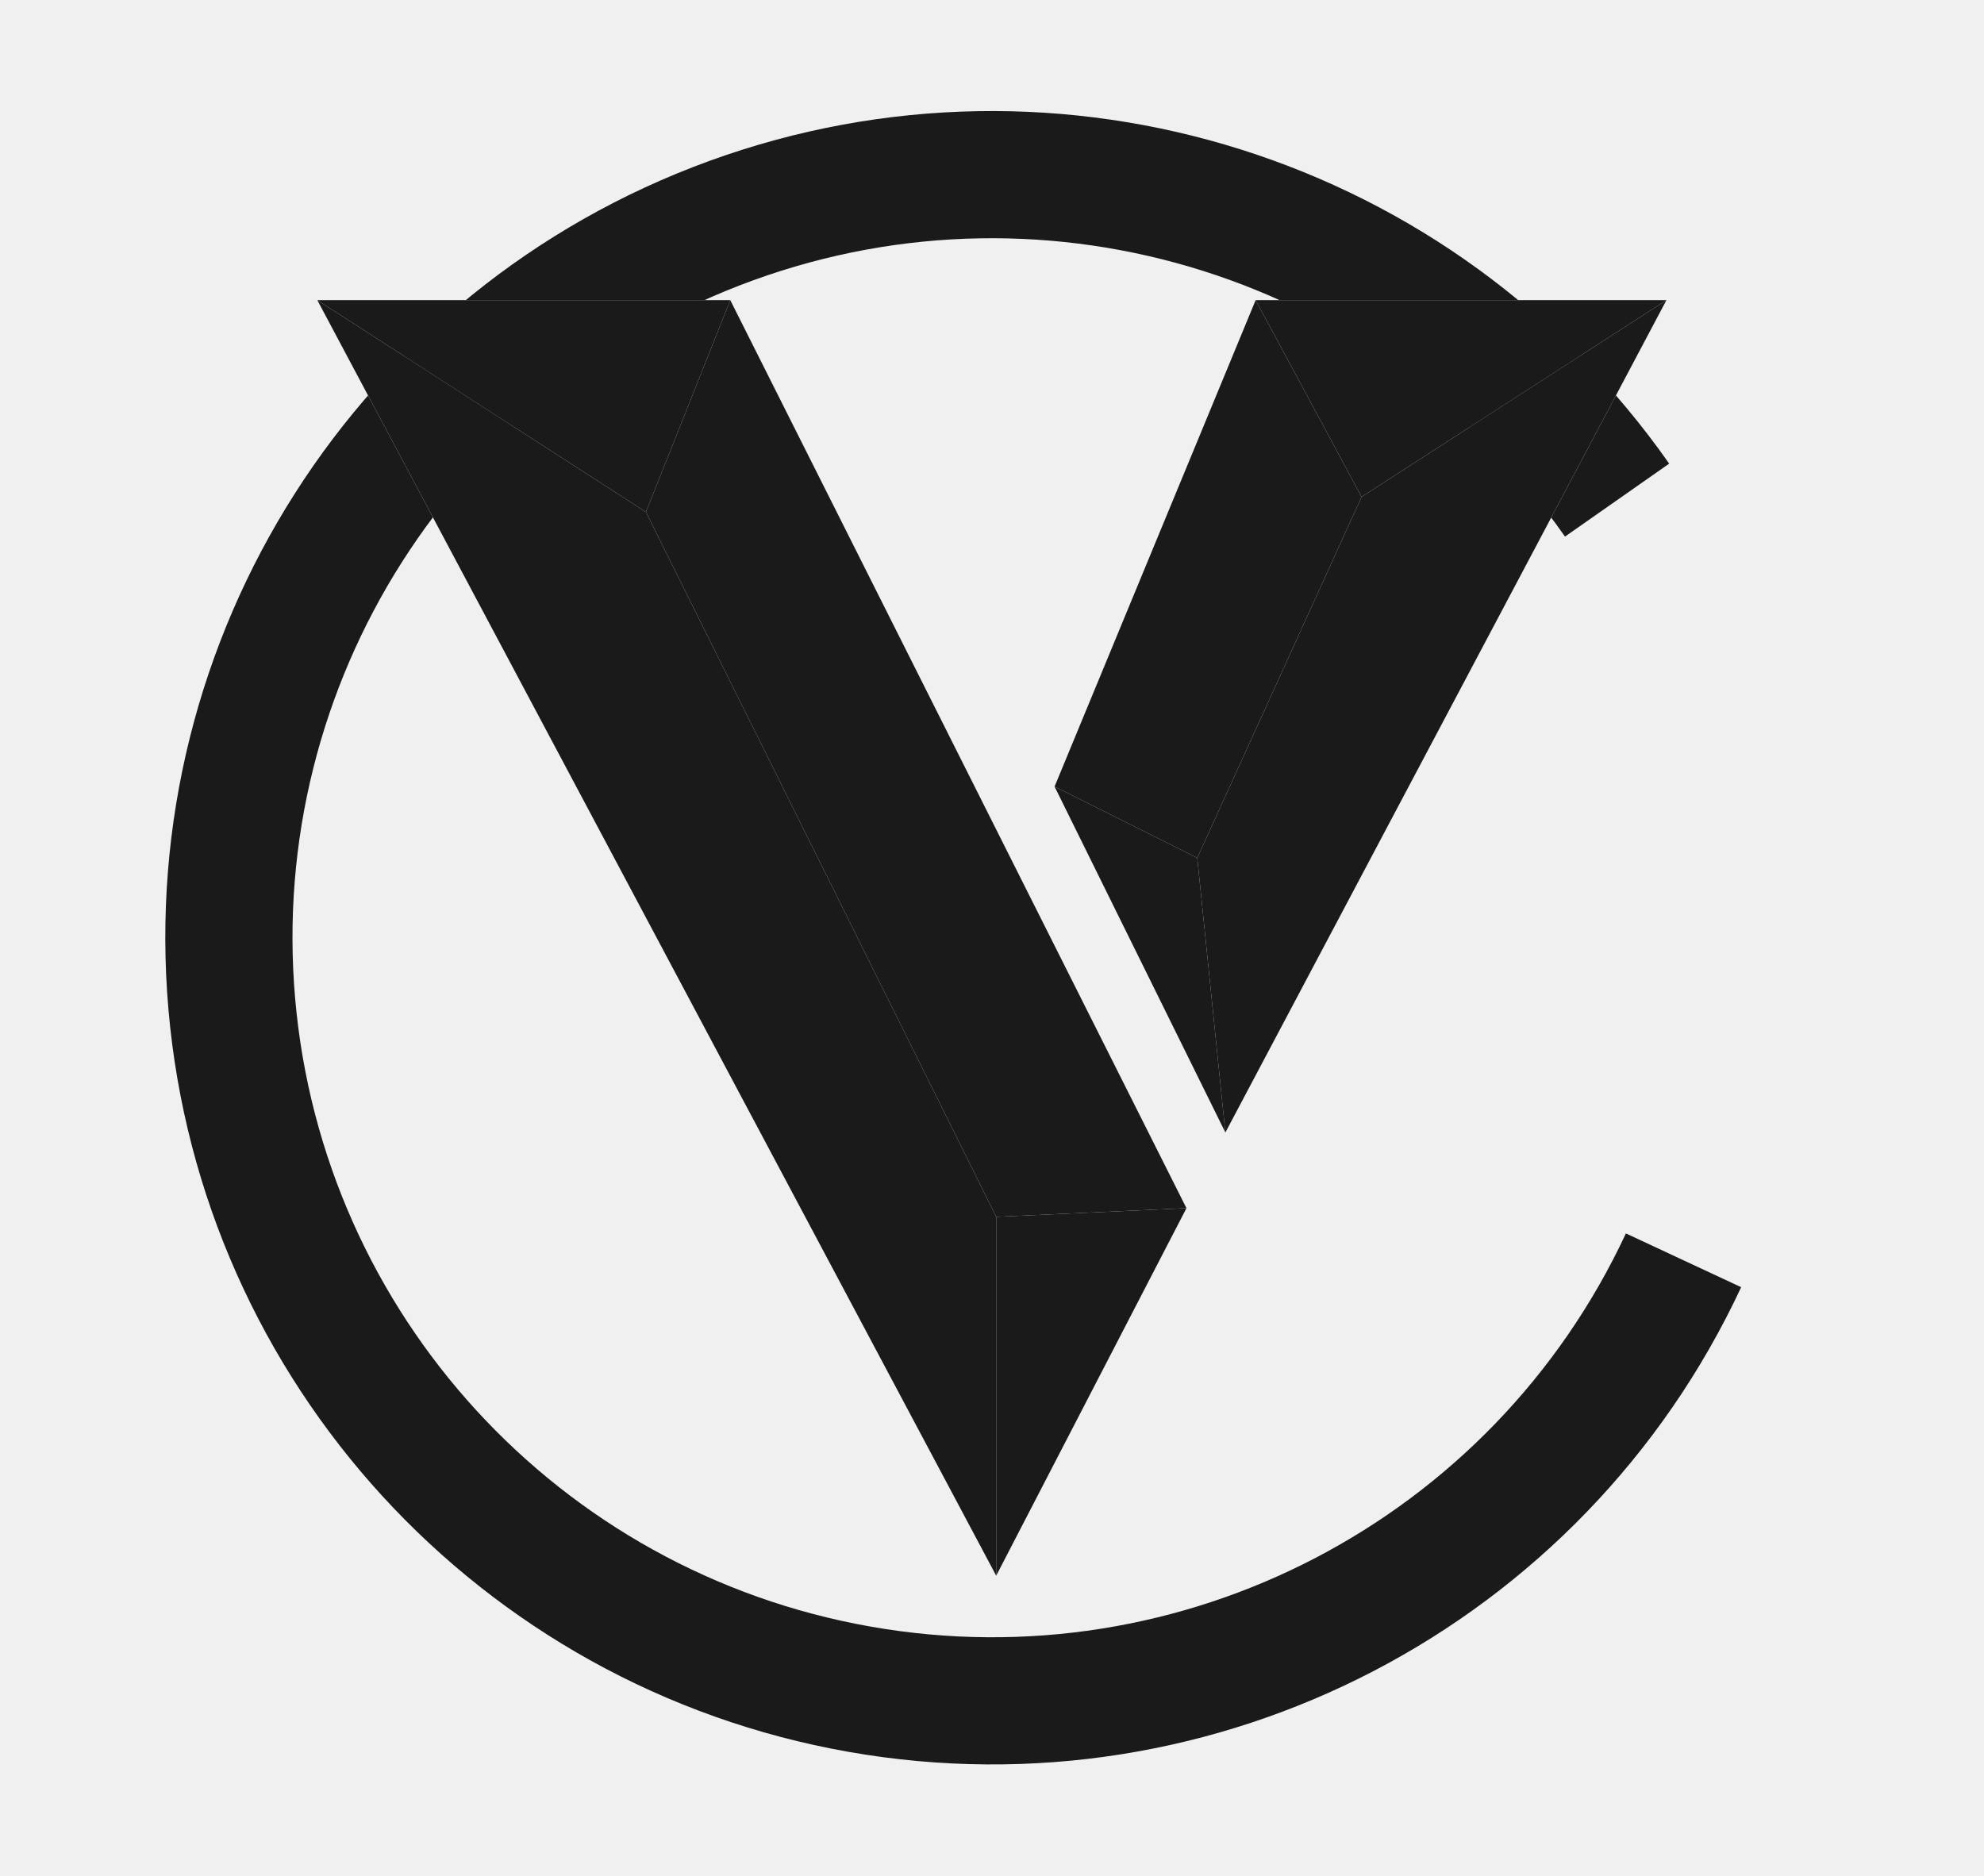
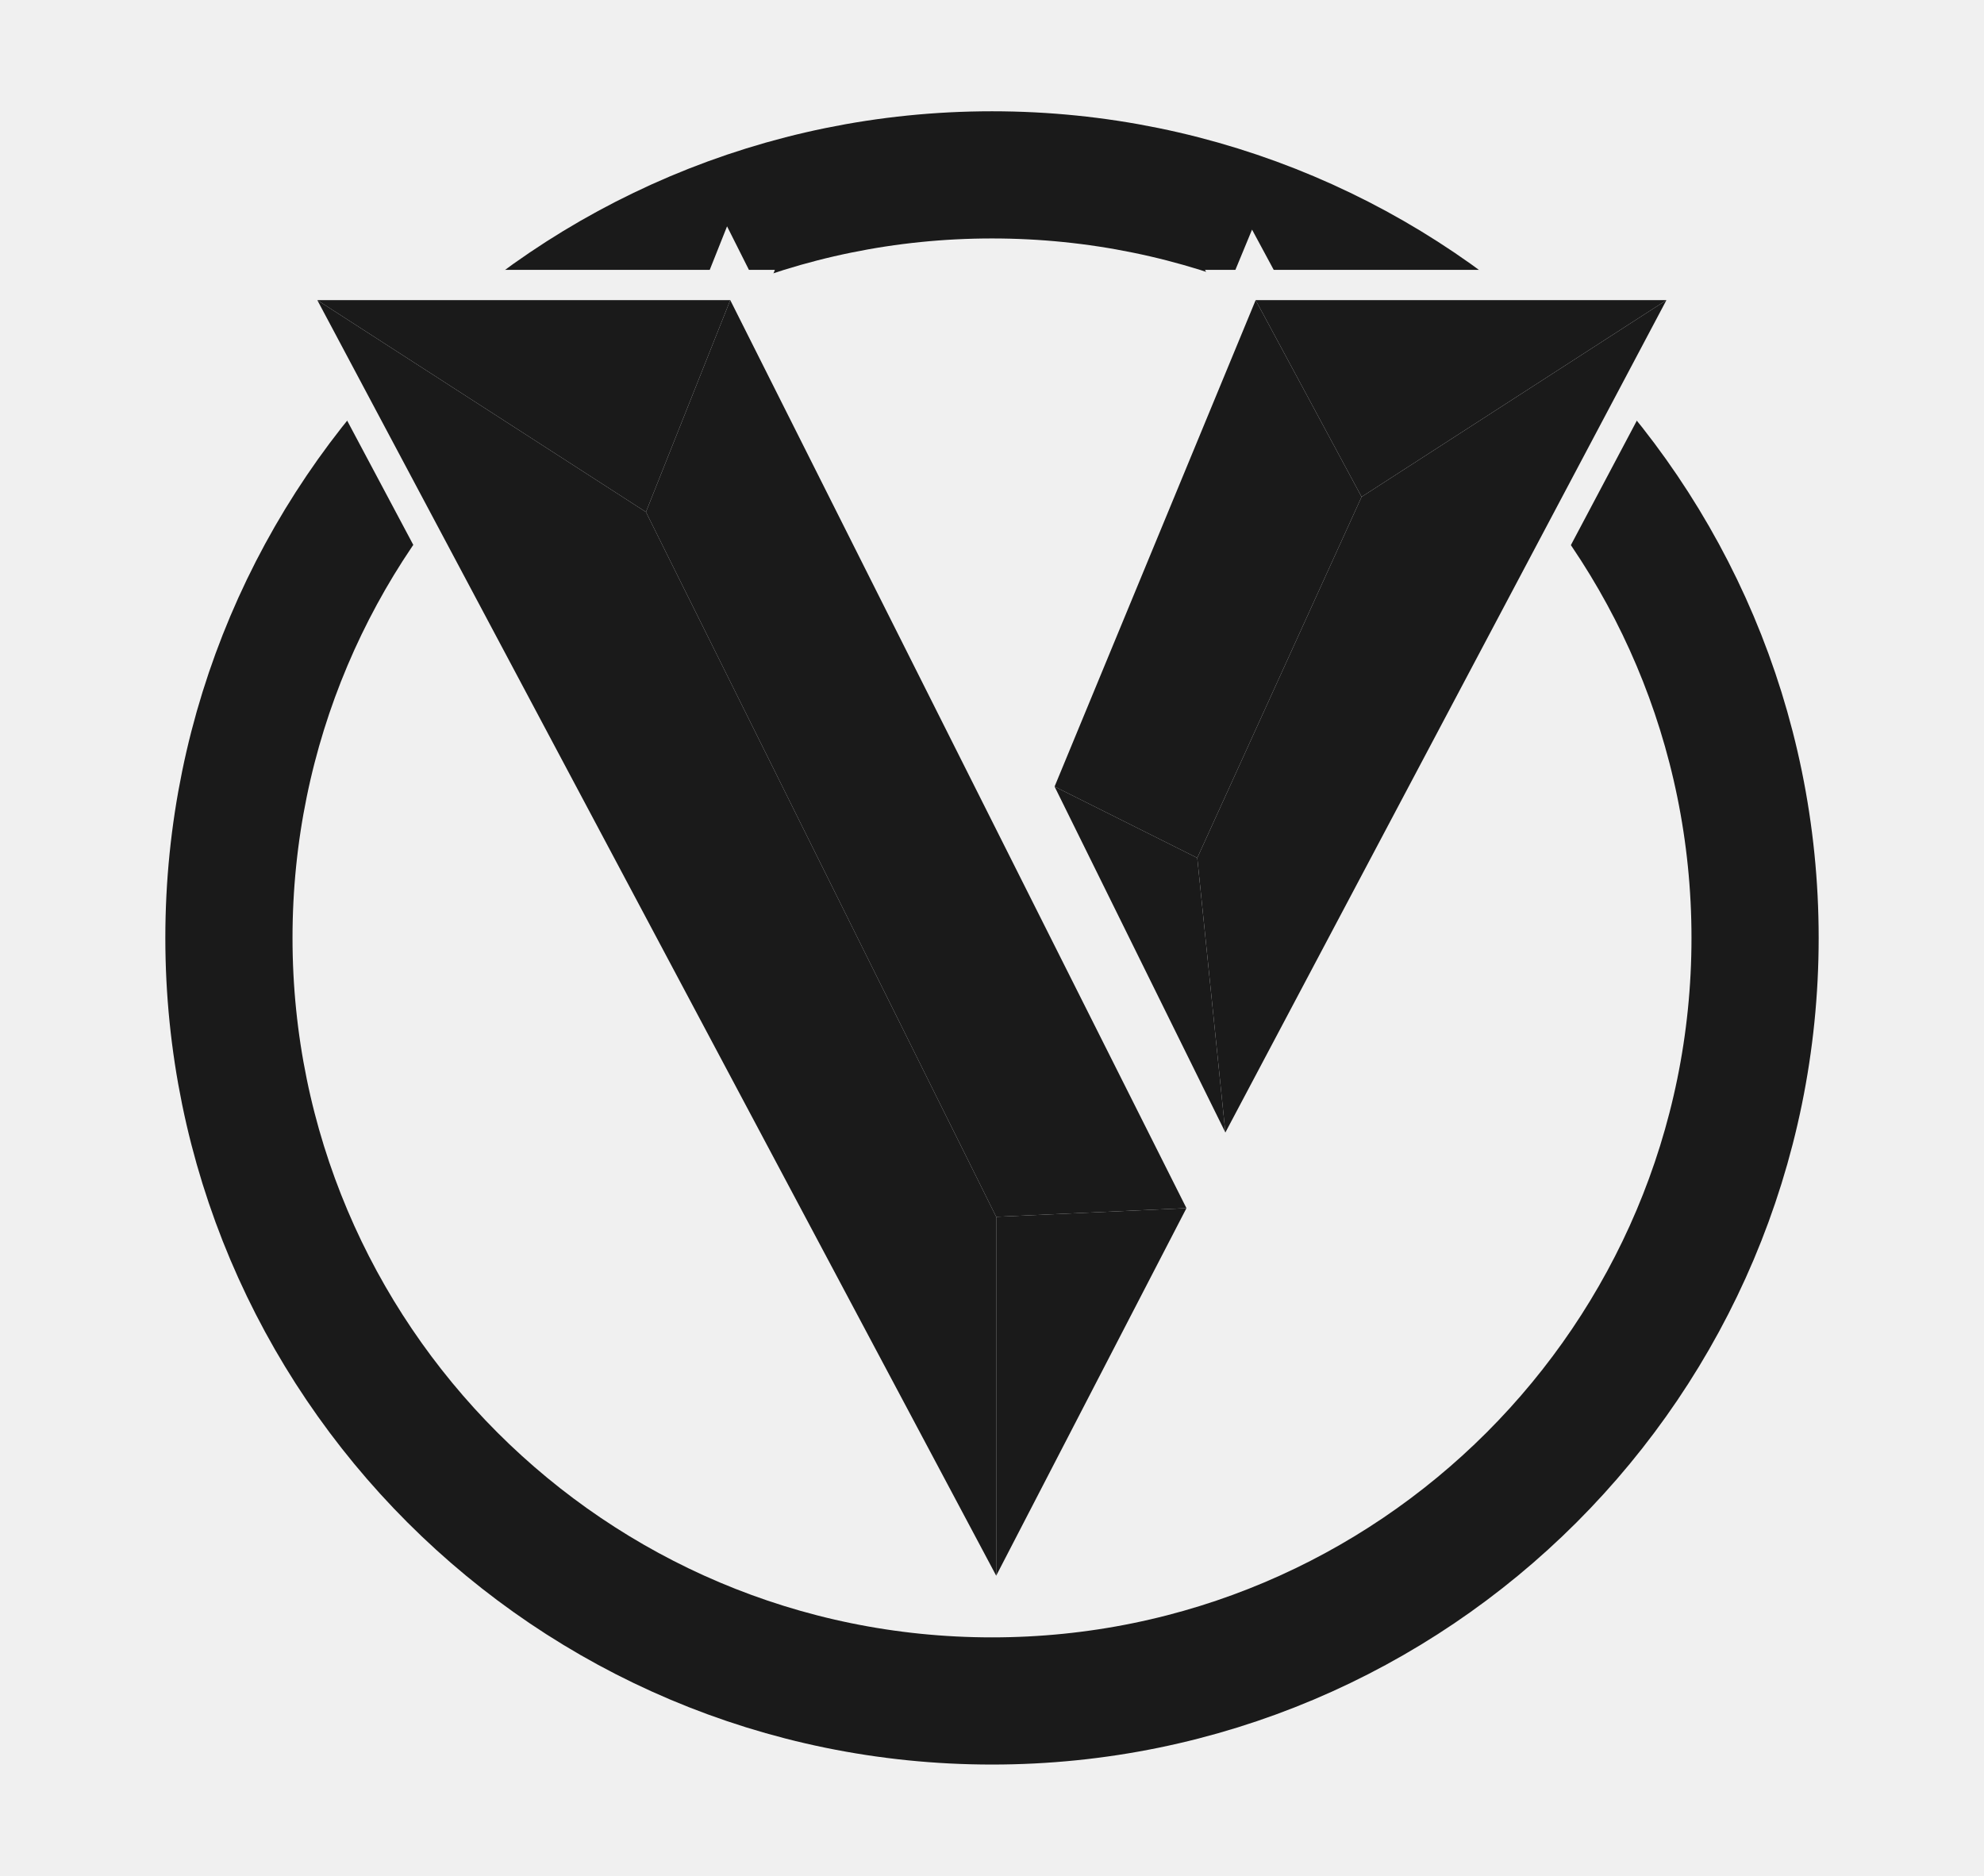
<svg xmlns="http://www.w3.org/2000/svg" viewBox="0 0 624 590" role="img" aria-label="Velta Loop">
  <style>
    svg { color: #1a1a1a; }
    @media (prefers-color-scheme: dark) { svg { color: #f2f2f5; } }
  </style>
  <defs>
    <mask id="loopCut">
      <rect x="-100" y="-100" width="900" height="800" fill="#fff" />
-       <g fill="#000" transform="translate(99.8 94.4) scale(0.68)">
+       <g fill="#000" stroke="#000" stroke-width="28" transform="translate(99.8 94.4) scale(0.68)">
        <path d="M0 0H191L152 98L0 0Z" />
        <path d="M0 0L152 98L314 424V590L0 0Z" />
        <path d="M152 98L191 0L402 420L314 424L152 98Z" />
        <path d="M314 424L402 420L314 590V424Z" />
        <path d="M434 0H624L483 91L434 0Z" />
        <path d="M434 0L483 91L407 258L341 225L434 0Z" />
        <path d="M483 91L624 0L420 385L407 258L483 91Z" />
        <path d="M341 225L407 258L420 385L341 225Z" />
      </g>
    </mask>
  </defs>
  <g fill="currentColor" transform="translate(99.8 94.4) scale(0.68)">
    <path d="M0 0H191L152 98L0 0Z" />
    <path d="M0 0L152 98L314 424V590L0 0Z" />
    <path d="M152 98L191 0L402 420L314 424L152 98Z" />
    <path d="M314 424L402 420L314 590V424Z" />
    <path d="M434 0H624L483 91L434 0Z" />
    <path d="M434 0L483 91L407 258L341 225L434 0Z" />
    <path d="M483 91L624 0L420 385L407 258L483 91Z" />
    <path d="M341 225L407 258L420 385L341 225Z" />
  </g>
-   <path d="M508.6,157.3 A240,240 0 1 0 529.5,396.4" fill="none" stroke="currentColor" stroke-width="40" mask="url(#loopCut)" />
+   <circle cx="312" cy="295" r="240" fill="none" stroke="currentColor" stroke-width="40" mask="url(#loopCut)" />
</svg>
